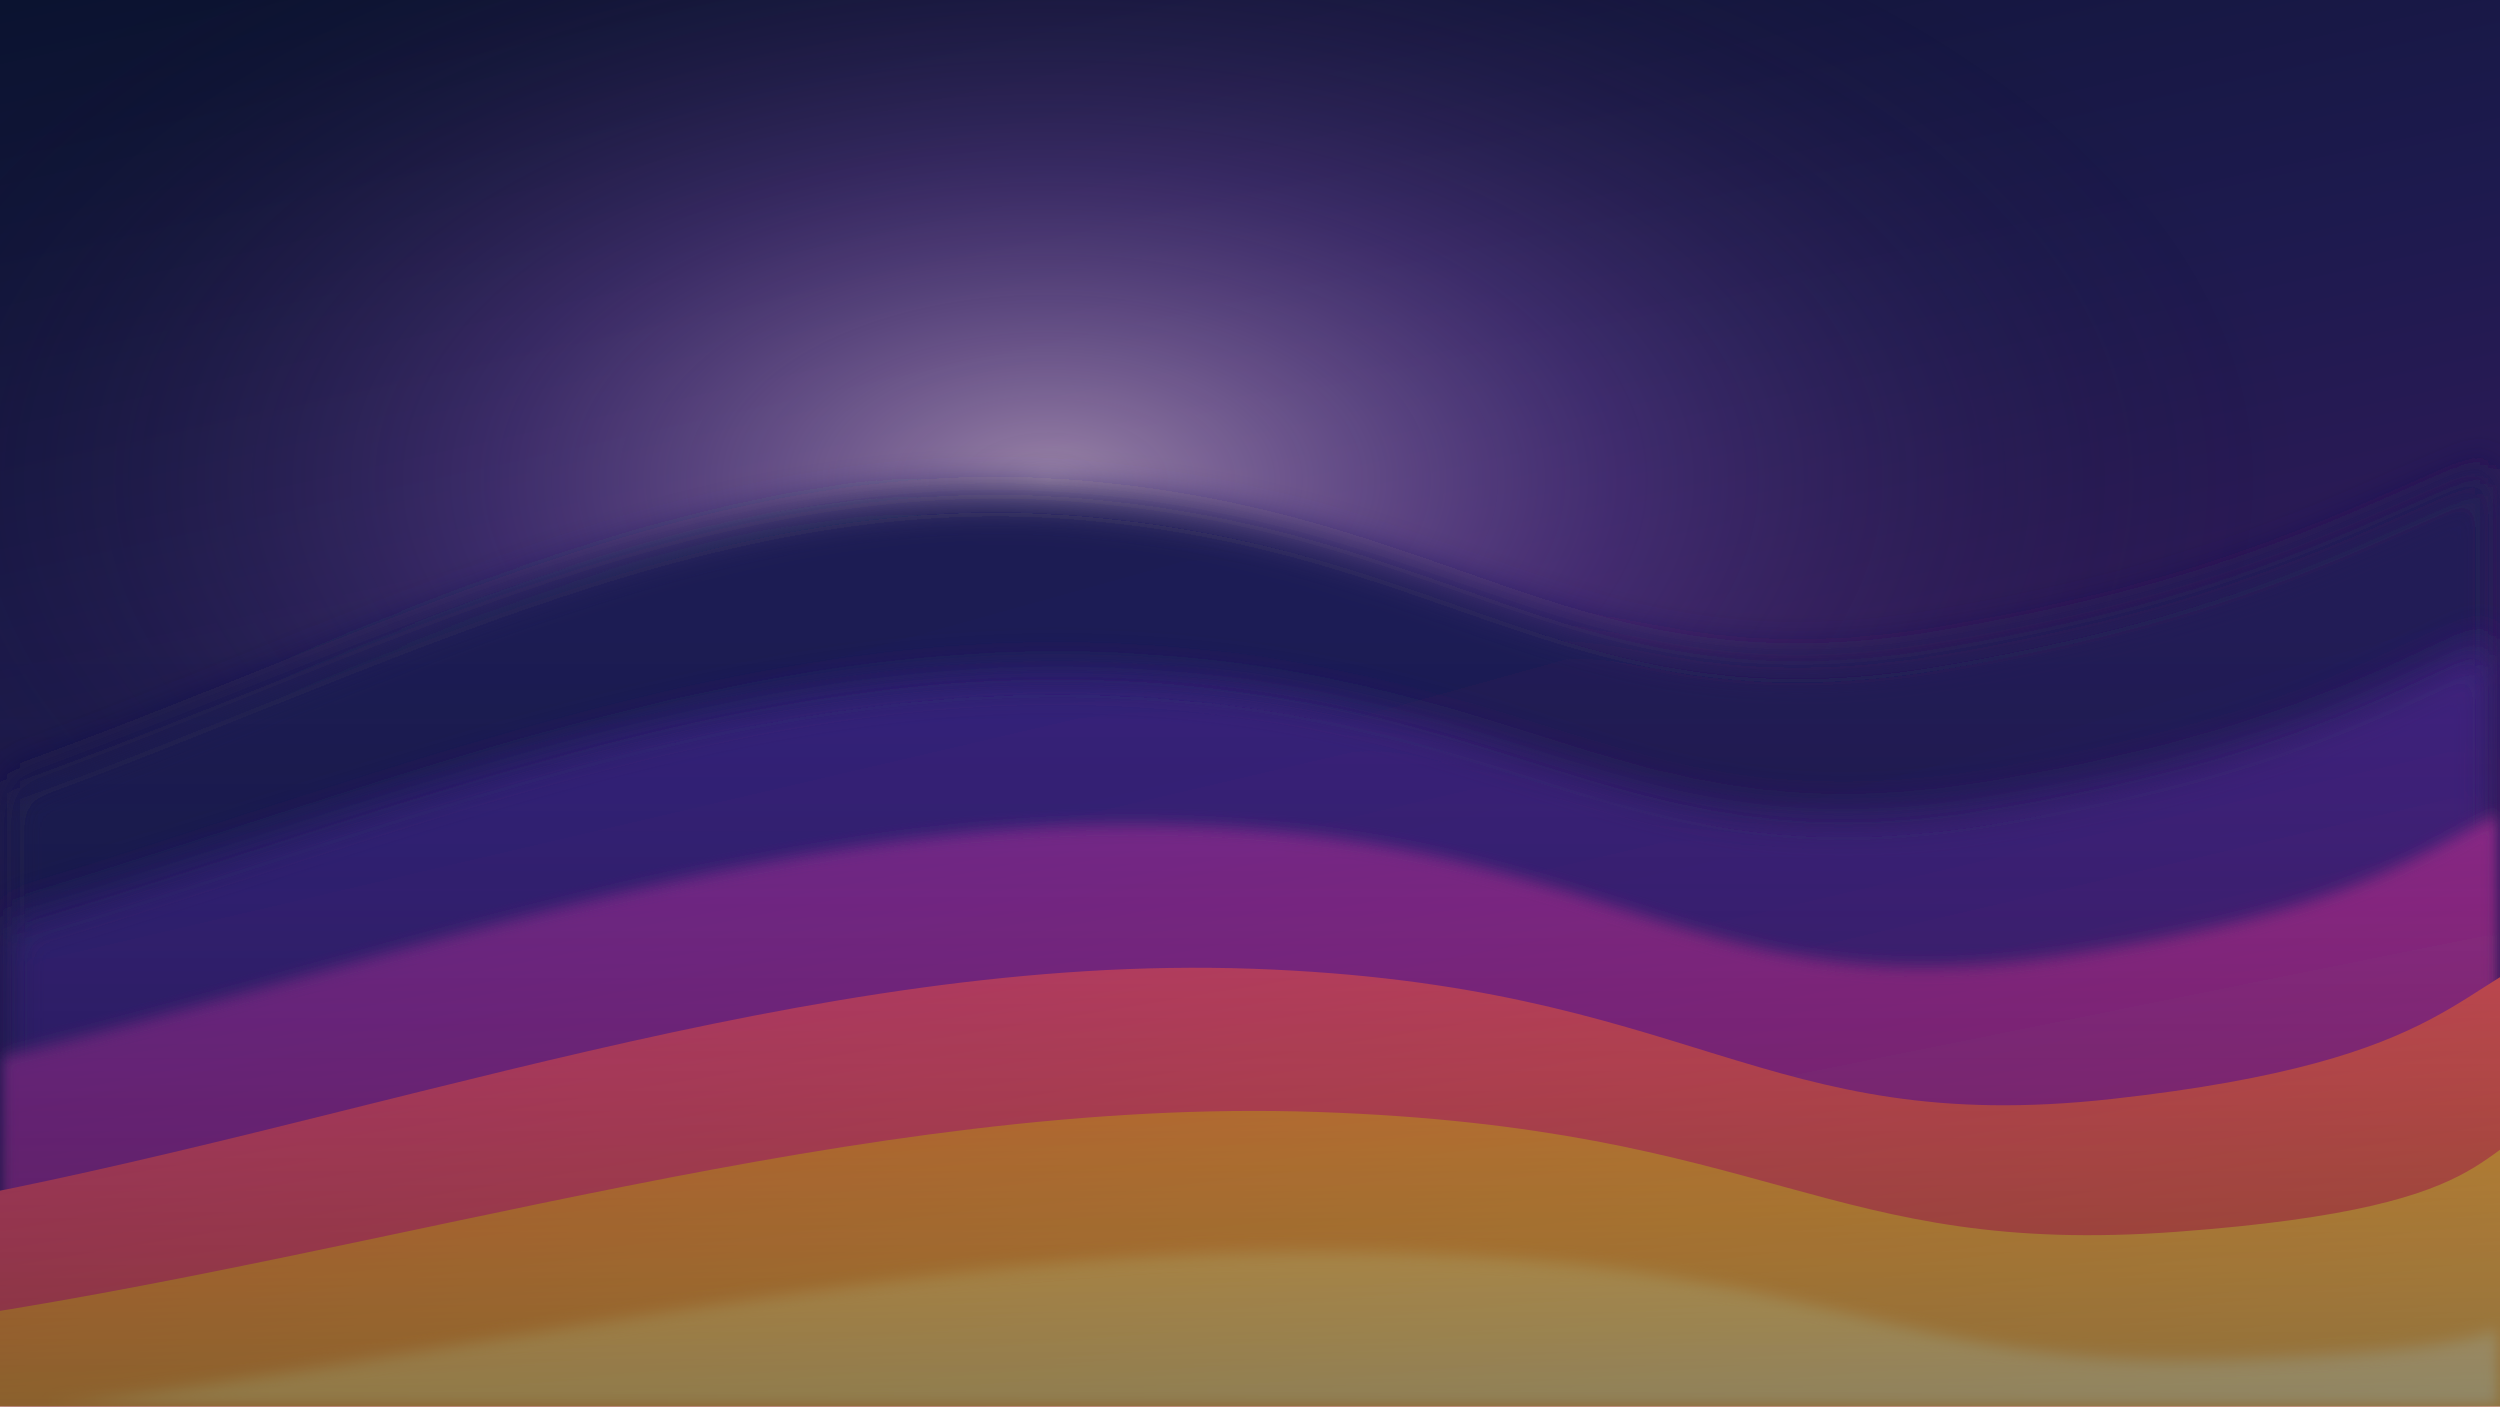
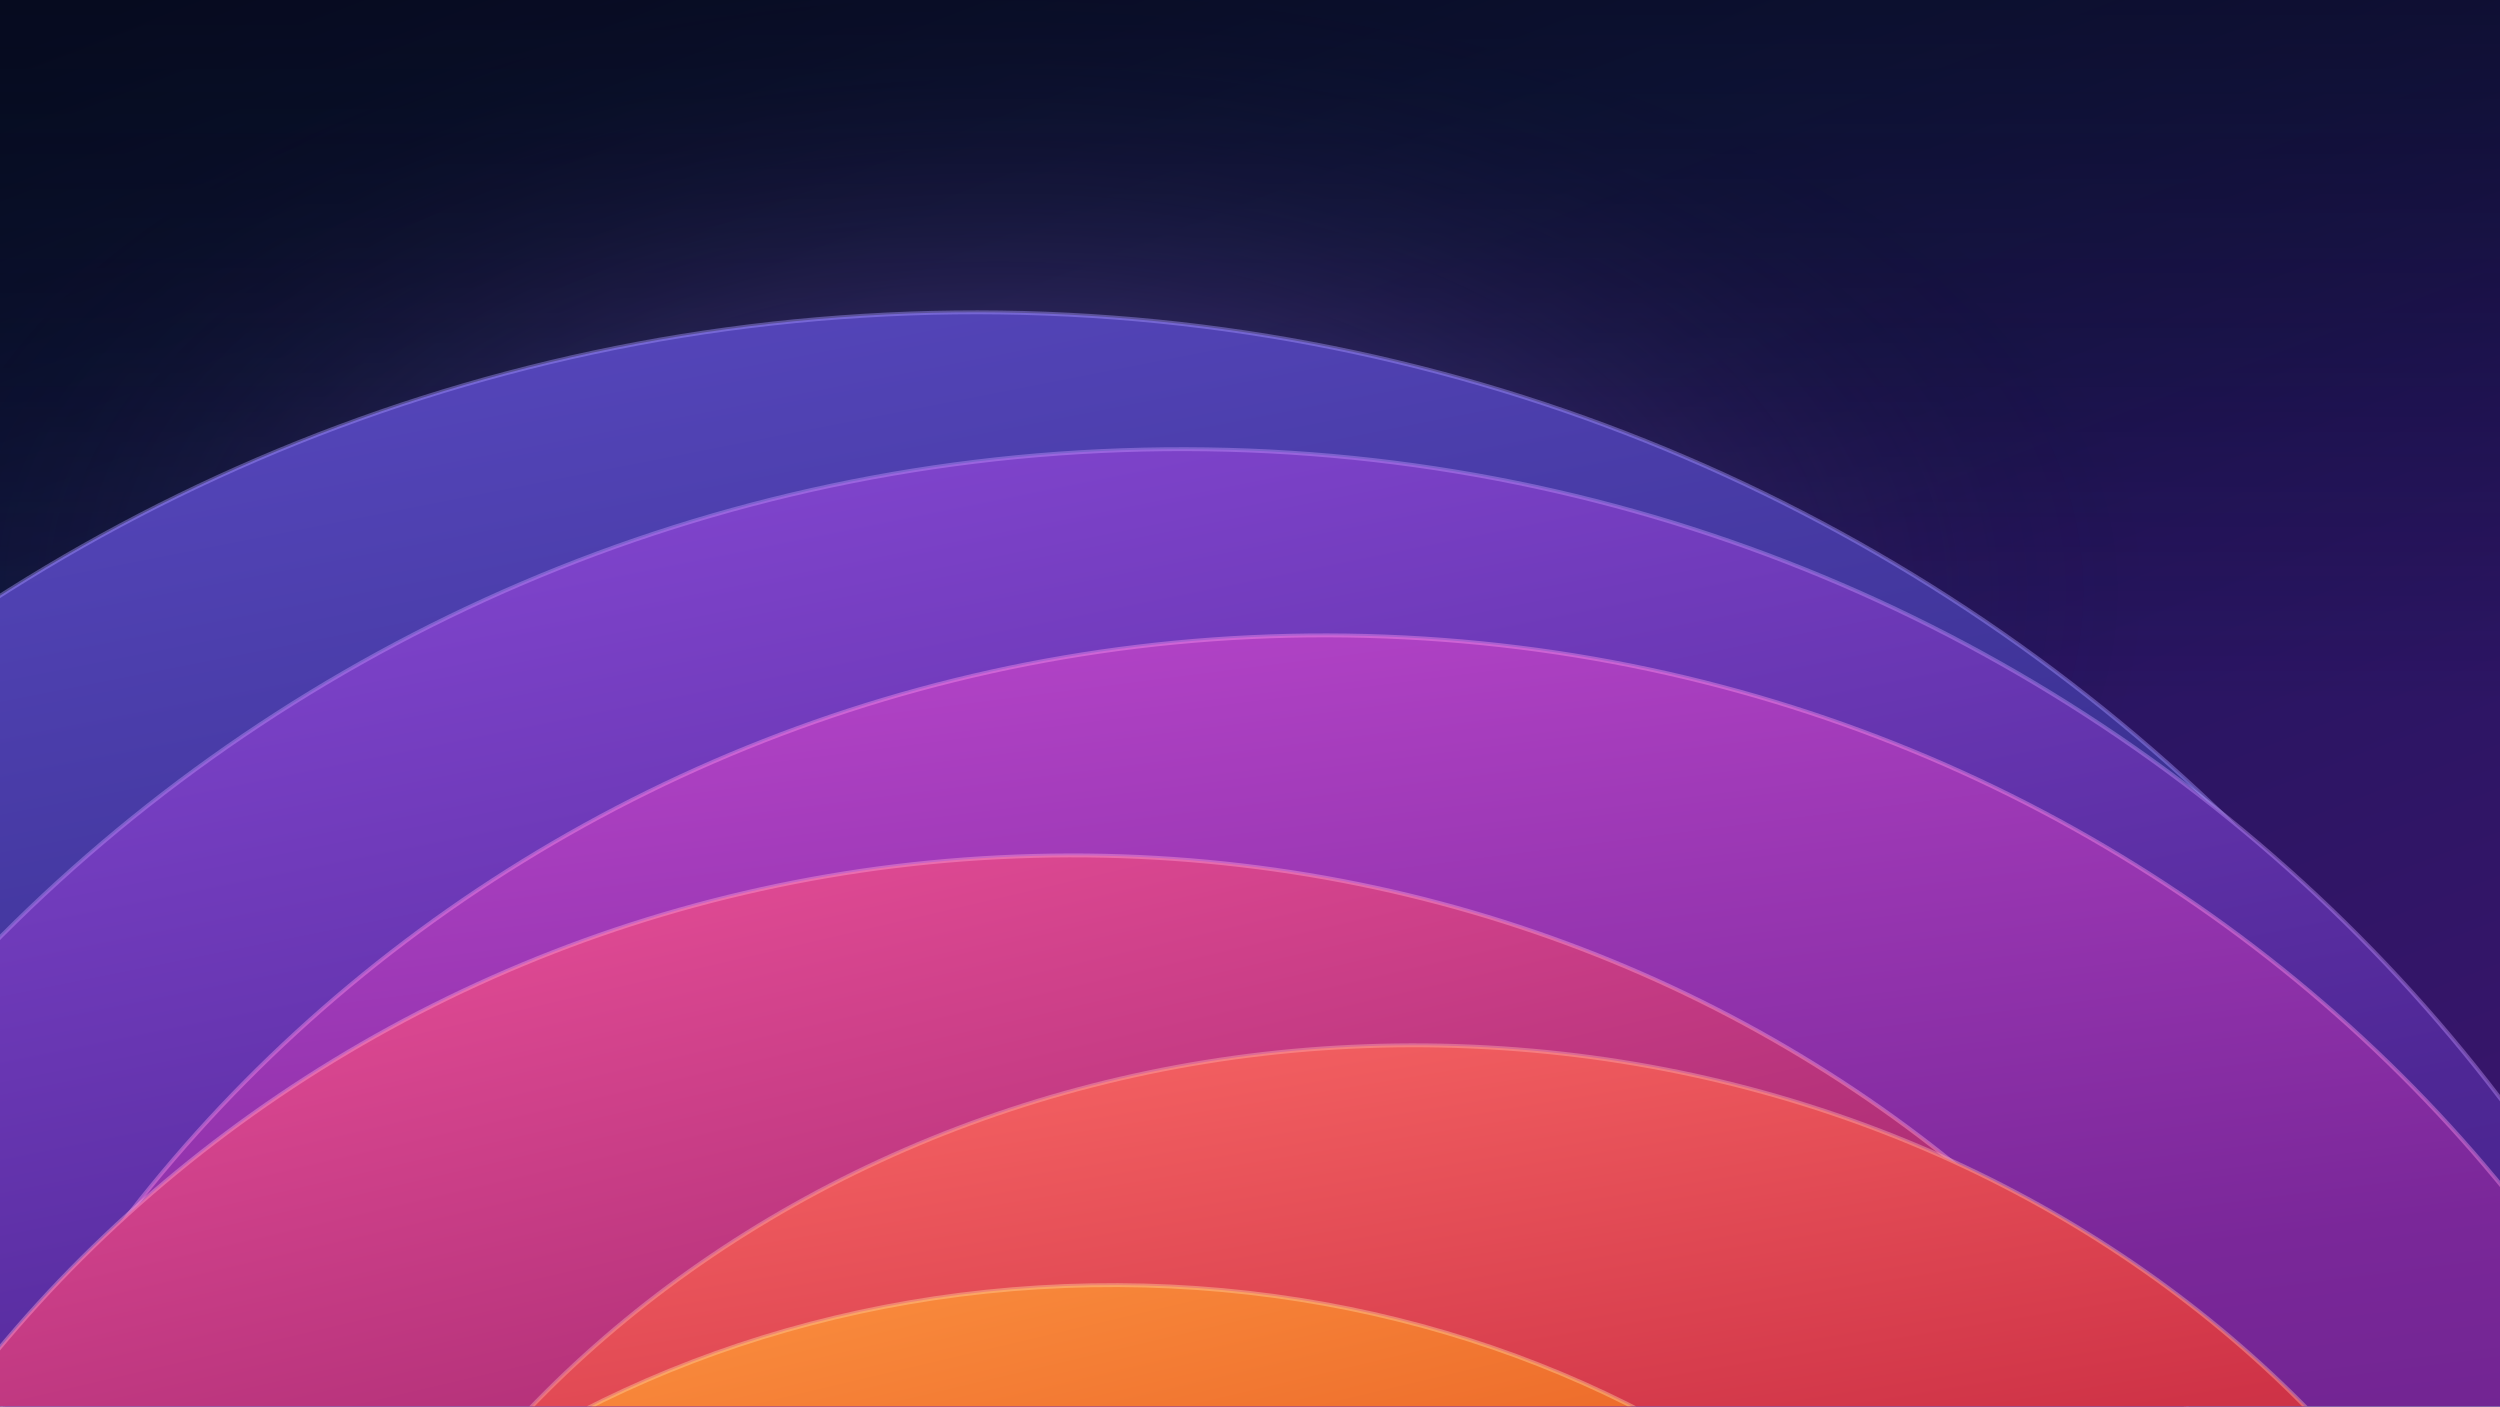
- <svg xmlns="http://www.w3.org/2000/svg" viewBox="0 0 1920 1080" width="1920" height="1080" preserveAspectRatio="xMidYMid slice" role="img" aria-label="Big Sur tarzı katmanlı degrade manzara">
+ <svg xmlns="http://www.w3.org/2000/svg" viewBox="0 0 1920 1080" width="1920" height="1080" preserveAspectRatio="xMidYMid slice" role="img" aria-label="Big Sur tarzı katmanlı kumul manzarası">
  <defs>
-     <linearGradient id="gok" x1="0" y1="0" x2="0.4" y2="1">
-       <stop offset="0" stop-color="#0b1330" />
-       <stop offset="0.45" stop-color="#1d1a4e" />
-       <stop offset="0.78" stop-color="#341a5c" />
-       <stop offset="1" stop-color="#43185a" />
+     <linearGradient id="sky" x1="0.05" y1="0" x2="0.75" y2="1">
+       <stop offset="0" stop-color="#070d24" />
+       <stop offset="0.32" stop-color="#131846" />
+       <stop offset="0.62" stop-color="#261560" />
+       <stop offset="1" stop-color="#38156b" />
    </linearGradient>
-     <linearGradient id="k1" x1="0" y1="0" x2="0.7" y2="1">
-       <stop offset="0" stop-color="#16214f" />
-       <stop offset="1" stop-color="#2c1a5e" />
+     <linearGradient id="d1" x1="0" y1="0" x2="0.15" y2="1">
+       <stop offset="0" stop-color="#5b4bc4" />
+       <stop offset="0.35" stop-color="#332a86" />
+       <stop offset="1" stop-color="#141146" />
    </linearGradient>
-     <linearGradient id="k2" x1="0" y1="0" x2="0.7" y2="1">
-       <stop offset="0" stop-color="#2b2478" />
-       <stop offset="0.55" stop-color="#41217f" />
-       <stop offset="1" stop-color="#5a2286" />
+     <linearGradient id="d2" x1="0" y1="0" x2="0.15" y2="1">
+       <stop offset="0" stop-color="#8a4ad8" />
+       <stop offset="0.34" stop-color="#4e2795" />
+       <stop offset="1" stop-color="#1d1358" />
    </linearGradient>
-     <linearGradient id="k3" x1="0" y1="0" x2="0.75" y2="1">
-       <stop offset="0" stop-color="#692b95" />
-       <stop offset="0.5" stop-color="#962b91" />
-       <stop offset="1" stop-color="#b83287" />
+     <linearGradient id="d3" x1="0" y1="0" x2="0.18" y2="1">
+       <stop offset="0" stop-color="#c04ad2" />
+       <stop offset="0.33" stop-color="#7a2799" />
+       <stop offset="1" stop-color="#2c1359" />
    </linearGradient>
-     <linearGradient id="k4" x1="0" y1="0" x2="0.8" y2="1">
-       <stop offset="0" stop-color="#c93a80" />
-       <stop offset="0.45" stop-color="#e5505f" />
-       <stop offset="1" stop-color="#f2703c" />
+     <linearGradient id="d4" x1="0" y1="0" x2="0.2" y2="1">
+       <stop offset="0" stop-color="#f1549e" />
+       <stop offset="0.32" stop-color="#a72a72" />
+       <stop offset="1" stop-color="#3c1250" />
    </linearGradient>
-     <linearGradient id="k5" x1="0" y1="0" x2="0.85" y2="1">
-       <stop offset="0" stop-color="#eb7635" />
-       <stop offset="0.5" stop-color="#f7a63a" />
-       <stop offset="1" stop-color="#ffc85c" />
+     <linearGradient id="d5" x1="0" y1="0" x2="0.22" y2="1">
+       <stop offset="0" stop-color="#ff6f6a" />
+       <stop offset="0.32" stop-color="#cf3347" />
+       <stop offset="1" stop-color="#54133c" />
    </linearGradient>
-     <linearGradient id="k6" x1="0" y1="0" x2="0.9" y2="1">
-       <stop offset="0" stop-color="#ffb344" />
-       <stop offset="0.5" stop-color="#ffd472" />
-       <stop offset="1" stop-color="#fff0b8" />
+     <linearGradient id="d6" x1="0" y1="0" x2="0.24" y2="1">
+       <stop offset="0" stop-color="#ff9a45" />
+       <stop offset="0.34" stop-color="#e75c22" />
+       <stop offset="1" stop-color="#6c1c1c" />
    </linearGradient>
-     <radialGradient id="parlaklik" cx="0.42" cy="0.34" r="0.5">
-       <stop offset="0" stop-color="#ffd9f0" stop-opacity="0.55" />
-       <stop offset="0.45" stop-color="#b06bd8" stop-opacity="0.22" />
+     <linearGradient id="d7" x1="0" y1="0" x2="0.26" y2="1">
+       <stop offset="0" stop-color="#ffd166" />
+       <stop offset="0.36" stop-color="#f59b24" />
+       <stop offset="1" stop-color="#8a3512" />
+     </linearGradient>
+     <linearGradient id="d8" x1="0" y1="0" x2="0.28" y2="1">
+       <stop offset="0" stop-color="#fff0b0" />
+       <stop offset="0.4" stop-color="#ffc247" />
+       <stop offset="1" stop-color="#b8580f" />
+     </linearGradient>
+     <radialGradient id="patlama" cx="0.4" cy="0.42" r="0.46">
+       <stop offset="0" stop-color="#ffe4ff" stop-opacity="0.62" />
+       <stop offset="0.4" stop-color="#b478ff" stop-opacity="0.24" />
      <stop offset="1" stop-color="#000000" stop-opacity="0" />
    </radialGradient>
-     <linearGradient id="vinyet" x1="0" y1="0.45" x2="0" y2="1">
-       <stop offset="0" stop-color="#0a0f1e" stop-opacity="0" />
-       <stop offset="1" stop-color="#0a0f1e" stop-opacity="0.45" />
+     <linearGradient id="ustGolge" x1="0" y1="0" x2="0" y2="0.5">
+       <stop offset="0" stop-color="#050a1c" stop-opacity="0.55" />
+       <stop offset="1" stop-color="#050a1c" stop-opacity="0" />
    </linearGradient>
-     <filter id="yumusak" x="-10%" y="-10%" width="120%" height="120%">
-       <feGaussianBlur stdDeviation="16" />
-     </filter>
-     <filter id="hafif" x="-10%" y="-10%" width="120%" height="120%">
-       <feGaussianBlur stdDeviation="6" />
-     </filter>
  </defs>
-   <rect width="1920" height="1080" fill="url(#gok)" />
-   <rect width="1920" height="1080" fill="url(#parlaklik)" />
-   <path filter="url(#yumusak)" fill="url(#k1)" d="M-60 626 C 250 524 520 360 820 382 S 1210 546 1490 498 S 1842 378 1980 338 L1980 1140 L-60 1140 Z" />
-   <path filter="url(#yumusak)" fill="url(#k2)" d="M-60 726 C 244 644 544 502 862 518 S 1252 664 1532 616 S 1864 500 1980 468 L1980 1140 L-60 1140 Z" />
-   <path filter="url(#hafif)" fill="url(#k3)" d="M-60 826 C 262 754 582 622 912 634 S 1302 776 1582 734 S 1872 632 1980 600 L1980 1140 L-60 1140 Z" />
-   <path fill="url(#k4)" d="M-60 926 C 282 864 622 732 962 744 S 1352 874 1622 844 S 1884 752 1980 722 L1980 1140 L-60 1140 Z" />
-   <path fill="url(#k5)" d="M-60 1016 C 302 964 662 842 1012 854 S 1402 966 1672 946 S 1892 874 1980 854 L1980 1140 L-60 1140 Z" />
-   <path filter="url(#hafif)" fill="url(#k6)" d="M-60 1092 C 322 1052 702 952 1062 962 S 1452 1054 1722 1044 S 1902 1004 1980 992 L1980 1140 L-60 1140 Z" />
-   <rect width="1920" height="1080" fill="url(#vinyet)" />
+   <rect width="1920" height="1080" fill="url(#sky)" />
+   <rect width="1920" height="1080" fill="url(#patlama)" />
+   <rect width="1920" height="1080" fill="url(#ustGolge)" />
+   <g stroke-linejoin="round">
+     <ellipse cx="745" cy="1585" rx="1370" ry="1345" transform="rotate(-3.5 745 1585)" fill="url(#d1)" stroke="rgba(168,150,255,0.42)" stroke-width="3" />
+     <ellipse cx="905" cy="1585" rx="1265" ry="1240" transform="rotate(-2 905 1585)" fill="url(#d2)" stroke="rgba(198,150,255,0.40)" stroke-width="3" />
+     <ellipse cx="1020" cy="1600" rx="1150" ry="1112" transform="rotate(1.5 1020 1600)" fill="url(#d3)" stroke="rgba(255,150,240,0.40)" stroke-width="3" />
+     <ellipse cx="820" cy="1645" rx="1045" ry="988" transform="rotate(-1.5 820 1645)" fill="url(#d4)" stroke="rgba(255,160,215,0.42)" stroke-width="3" />
+     <ellipse cx="1095" cy="1615" rx="905" ry="812" transform="rotate(2.5 1095 1615)" fill="url(#d5)" stroke="rgba(255,175,175,0.42)" stroke-width="3" />
+     <ellipse cx="850" cy="1665" rx="790" ry="678" transform="rotate(-1 850 1665)" fill="url(#d6)" stroke="rgba(255,205,150,0.44)" stroke-width="3" />
+     <ellipse cx="1035" cy="1700" rx="705" ry="596" transform="rotate(1.5 1035 1700)" fill="url(#d7)" stroke="rgba(255,232,180,0.46)" stroke-width="3" />
+     <ellipse cx="855" cy="1760" rx="640" ry="540" transform="rotate(-1 855 1760)" fill="url(#d8)" stroke="rgba(255,250,220,0.42)" stroke-width="3" />
+   </g>
</svg>
